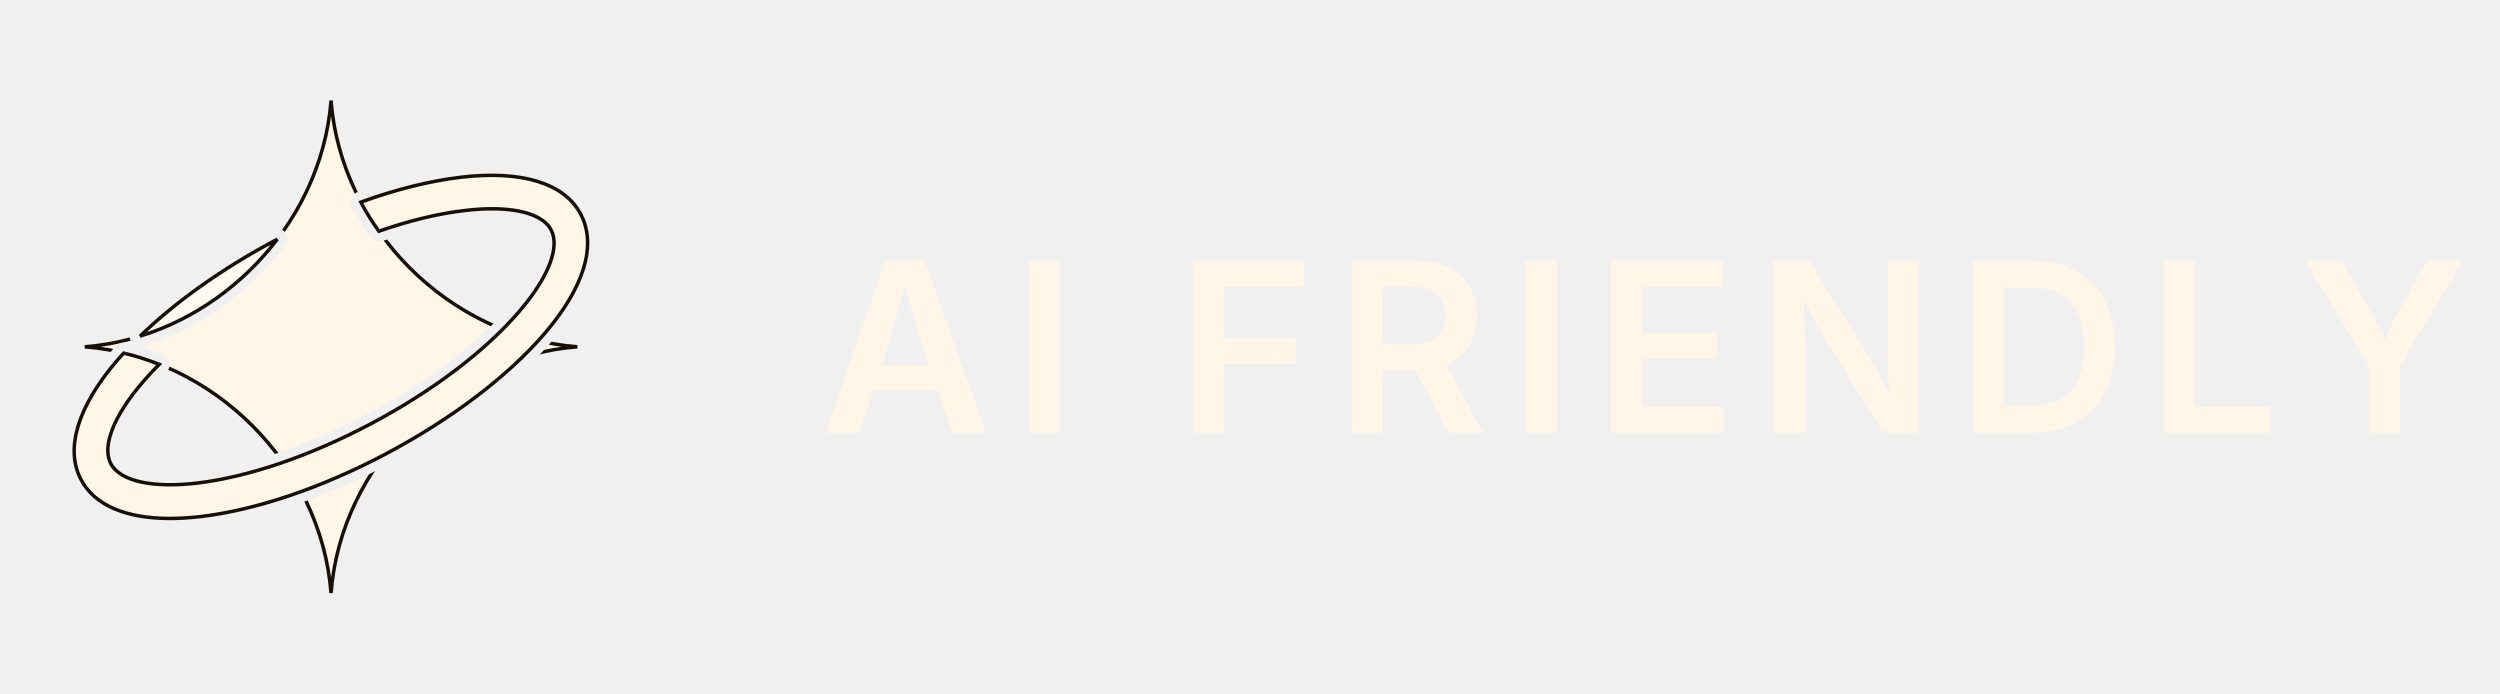
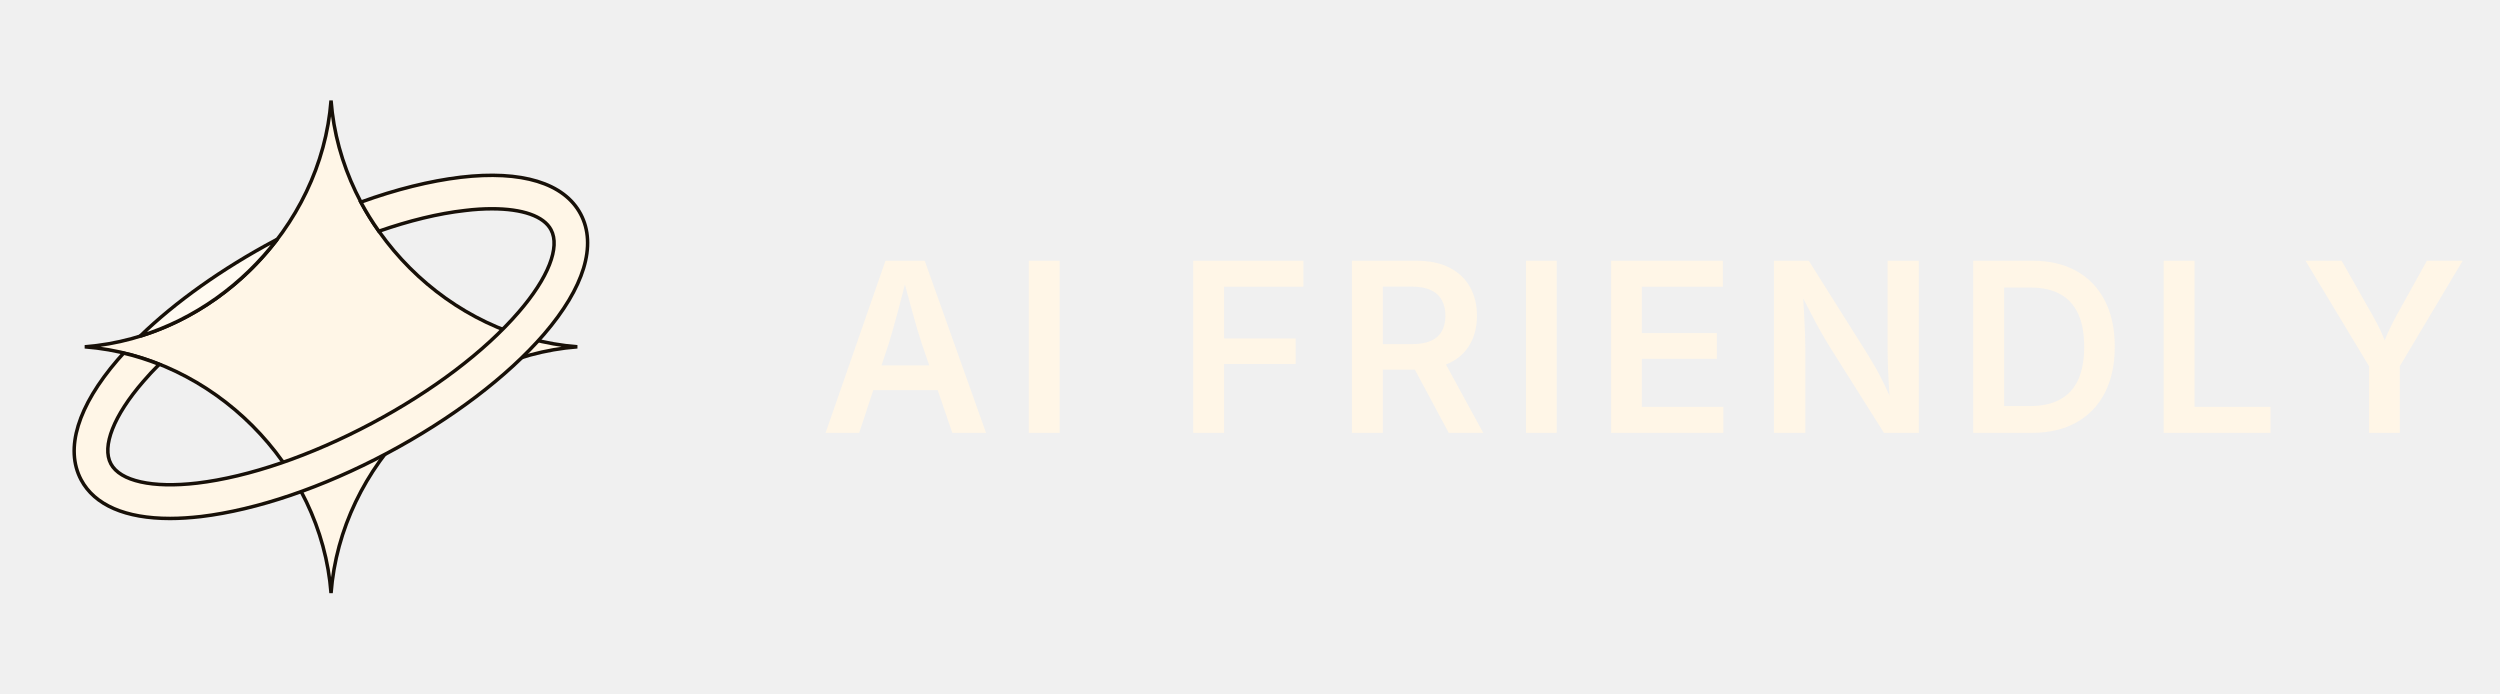
<svg xmlns="http://www.w3.org/2000/svg" width="158.587" height="44" viewBox="0 0 158.587 44" role="img">
  <defs>
    <linearGradient id="spec" x1="10" y1="6" x2="54" y2="58" gradientUnits="userSpaceOnUse">
      <stop offset="0" stop-color="#ffb000" />
      <stop offset=".27" stop-color="#ff6a00" />
      <stop offset=".52" stop-color="#e01b7a" />
      <stop offset=".74" stop-color="#8b1bb0" />
      <stop offset="1" stop-color="#2b0b8a" />
    </linearGradient>
-     <linearGradient id="specwide" x1="0" y1="0" x2="1" y2="1">
+     <linearGradient id="specwide" x1="0" y1="0" x2="1" y2="0">
      <stop offset="0" stop-color="#ffb000" />
      <stop offset=".25" stop-color="#ff5a00" />
      <stop offset=".5" stop-color="#d81b7a" />
      <stop offset=".75" stop-color="#7b1fa2" />
      <stop offset="1" stop-color="#2b0b8a" />
    </linearGradient>
  </defs>
  <g transform="translate(1.00 2.00) scale(0.11111)">
-     <mask id="kom15" maskUnits="userSpaceOnUse" x="-20" y="-20" width="400" height="400">
-       <rect x="-20" y="-20" width="400" height="400" fill="#fff" />
-       <path d="M149.3,118.6c-0.5,0.3-1,0.5-1.5,0.8c-30,16-56.7,35-76.8,54.5C102.1,164.3,129.6,144.5,149.3,118.6z" fill="#000" stroke="#000" stroke-width="12" stroke-linejoin="round" />
-       <path d="M322.5,104.2c-9.4-17.7-33.7-25.1-68.5-21c-17.5,2.1-36.9,6.9-57,14.2c3.1,5.8,6.5,11.3,10.3,16.6c17.3-6,33.9-10.1,49-11.8c5.6-0.7,10.8-1,15.6-1c17.4,0,29.6,4.2,33.7,12c5.3,9.9-1.6,27.5-18.5,47c-19.3,22.4-49.1,45-83.9,63.5c-34.8,18.5-70.2,30.6-99.6,34.1c-25.6,3-44-1.1-49.3-11c-5.3-9.9,1.6-27.5,18.5-47c2.8-3.3,5.9-6.6,9.1-9.8c-6.6-2.6-13.4-4.8-20.3-6.4c-1.1,1.3-2.3,2.5-3.4,3.8c-22.8,26.5-30.3,50.8-20.9,68.5c7.7,14.5,25.4,22.1,50.8,22.1c5.5,0,11.5-0.4,17.7-1.1c31.7-3.8,69.5-16.6,106.3-36.2c36.8-19.6,68.6-43.7,89.5-67.9C324.5,146.2,331.9,121.9,322.5,104.2z" fill="#000" stroke="#000" stroke-width="12" stroke-linejoin="round" />
-     </mask>
-     <path d="M180,39.4c-5.6,73.1-67.5,135-140.6,140.6c73.1,5.6,135,67.5,140.6,140.6c5.6-73.1,67.5-135,140.6-140.6C247.5,174.4,185.6,112.5,180,39.4z" fill="#fff6e7" stroke="#171008" stroke-width="2" mask="url(#kom15)" />
+     <path d="M180,39.4c-5.6,73.1-67.5,135-140.6,140.6c73.1,5.6,135,67.5,140.6,140.6c5.6-73.1,67.5-135,140.6-140.6C247.5,174.4,185.6,112.5,180,39.4z" fill="#fff6e7" stroke="#171008" stroke-width="2" />
    <path d="M149.3,118.6c-0.5,0.3-1,0.5-1.5,0.8c-30,16-56.7,35-76.8,54.5C102.1,164.3,129.6,144.5,149.3,118.6z" fill="#fffaf1" stroke="#171008" stroke-width="2" />
    <path d="M322.5,104.2c-9.4-17.7-33.7-25.1-68.5-21c-17.5,2.1-36.9,6.9-57,14.2c3.1,5.8,6.5,11.3,10.3,16.6c17.3-6,33.9-10.1,49-11.8c5.6-0.7,10.8-1,15.6-1c17.4,0,29.6,4.2,33.7,12c5.3,9.9-1.6,27.5-18.5,47c-19.3,22.4-49.1,45-83.9,63.5c-34.8,18.5-70.2,30.6-99.6,34.1c-25.6,3-44-1.1-49.3-11c-5.3-9.9,1.6-27.5,18.5-47c2.8-3.3,5.9-6.6,9.1-9.8c-6.6-2.6-13.4-4.8-20.3-6.4c-1.1,1.3-2.3,2.5-3.4,3.8c-22.8,26.5-30.3,50.8-20.9,68.5c7.7,14.5,25.4,22.1,50.8,22.1c5.5,0,11.5-0.4,17.7-1.1c31.7-3.8,69.5-16.6,106.3-36.2c36.8-19.6,68.6-43.7,89.5-67.9C324.5,146.2,331.9,121.9,322.5,104.2z" fill="#fff6e7" stroke="#171008" stroke-width="2" />
  </g>
  <path d="M52.37 27.46 56.17 16.54H58.66L62.55 27.46H60.41L58.47 21.79Q58.18 20.91 57.88 19.80Q57.57 18.69 57.19 17.27H57.60Q57.24 18.70 56.94 19.82Q56.64 20.94 56.38 21.79L54.50 27.46ZM54.58 24.75V23.18H60.33V24.75Z M67.22 16.54V27.46H65.26V16.54Z M75.69 27.46V16.54H82.68V18.19H77.65V21.47H82.19V23.09H77.65V27.46Z M85.76 27.46V16.54H89.84Q91.10 16.54 91.95 16.98Q92.81 17.42 93.25 18.21Q93.69 18.99 93.69 20.03Q93.69 21.08 93.24 21.85Q92.80 22.62 91.94 23.03Q91.08 23.45 89.81 23.45H86.90V21.83H89.55Q90.30 21.83 90.77 21.62Q91.24 21.41 91.46 21.01Q91.69 20.61 91.69 20.03Q91.69 19.45 91.46 19.04Q91.24 18.62 90.76 18.40Q90.29 18.18 89.54 18.18H87.72V27.46ZM91.90 27.46 89.25 22.51H91.39L94.09 27.46Z M98.75 16.54V27.46H96.80V16.54Z M102.20 27.46V16.54H109.29V18.19H104.15V21.13H108.91V22.76H104.15V25.81H109.32V27.46Z M112.53 27.46V16.54H114.74L118.52 22.55Q118.75 22.93 119.02 23.40Q119.28 23.87 119.56 24.45Q119.85 25.04 120.13 25.75H119.91Q119.86 25.13 119.82 24.48Q119.78 23.83 119.76 23.25Q119.74 22.67 119.74 22.27V16.54H121.72V27.46H119.51L116.10 22.05Q115.78 21.53 115.49 21.02Q115.20 20.51 114.88 19.88Q114.55 19.24 114.08 18.34H114.35Q114.40 19.13 114.44 19.85Q114.48 20.56 114.50 21.13Q114.52 21.69 114.52 22.04V27.46Z M128.86 27.46H126.10V25.76H128.76Q129.91 25.76 130.68 25.34Q131.44 24.93 131.83 24.09Q132.21 23.25 132.21 21.99Q132.21 20.74 131.83 19.91Q131.44 19.07 130.69 18.66Q129.94 18.24 128.82 18.24H126.05V16.54H128.94Q130.56 16.54 131.73 17.20Q132.89 17.85 133.52 19.07Q134.15 20.29 134.15 21.99Q134.15 23.69 133.52 24.92Q132.89 26.14 131.71 26.80Q130.53 27.46 128.86 27.46ZM127.13 16.54V27.46H125.17V16.54Z M137.25 27.46V16.54H139.21V25.81H144.03V27.46Z M150.28 27.46V23.23L146.25 16.54H148.54L150.49 19.98Q150.80 20.53 151.04 21.04Q151.28 21.55 151.53 22.30H151.02Q151.27 21.55 151.51 21.03Q151.75 20.51 152.04 19.98L153.95 16.54H156.22L152.23 23.23V27.46Z" fill="#fff6e7" />
</svg>
